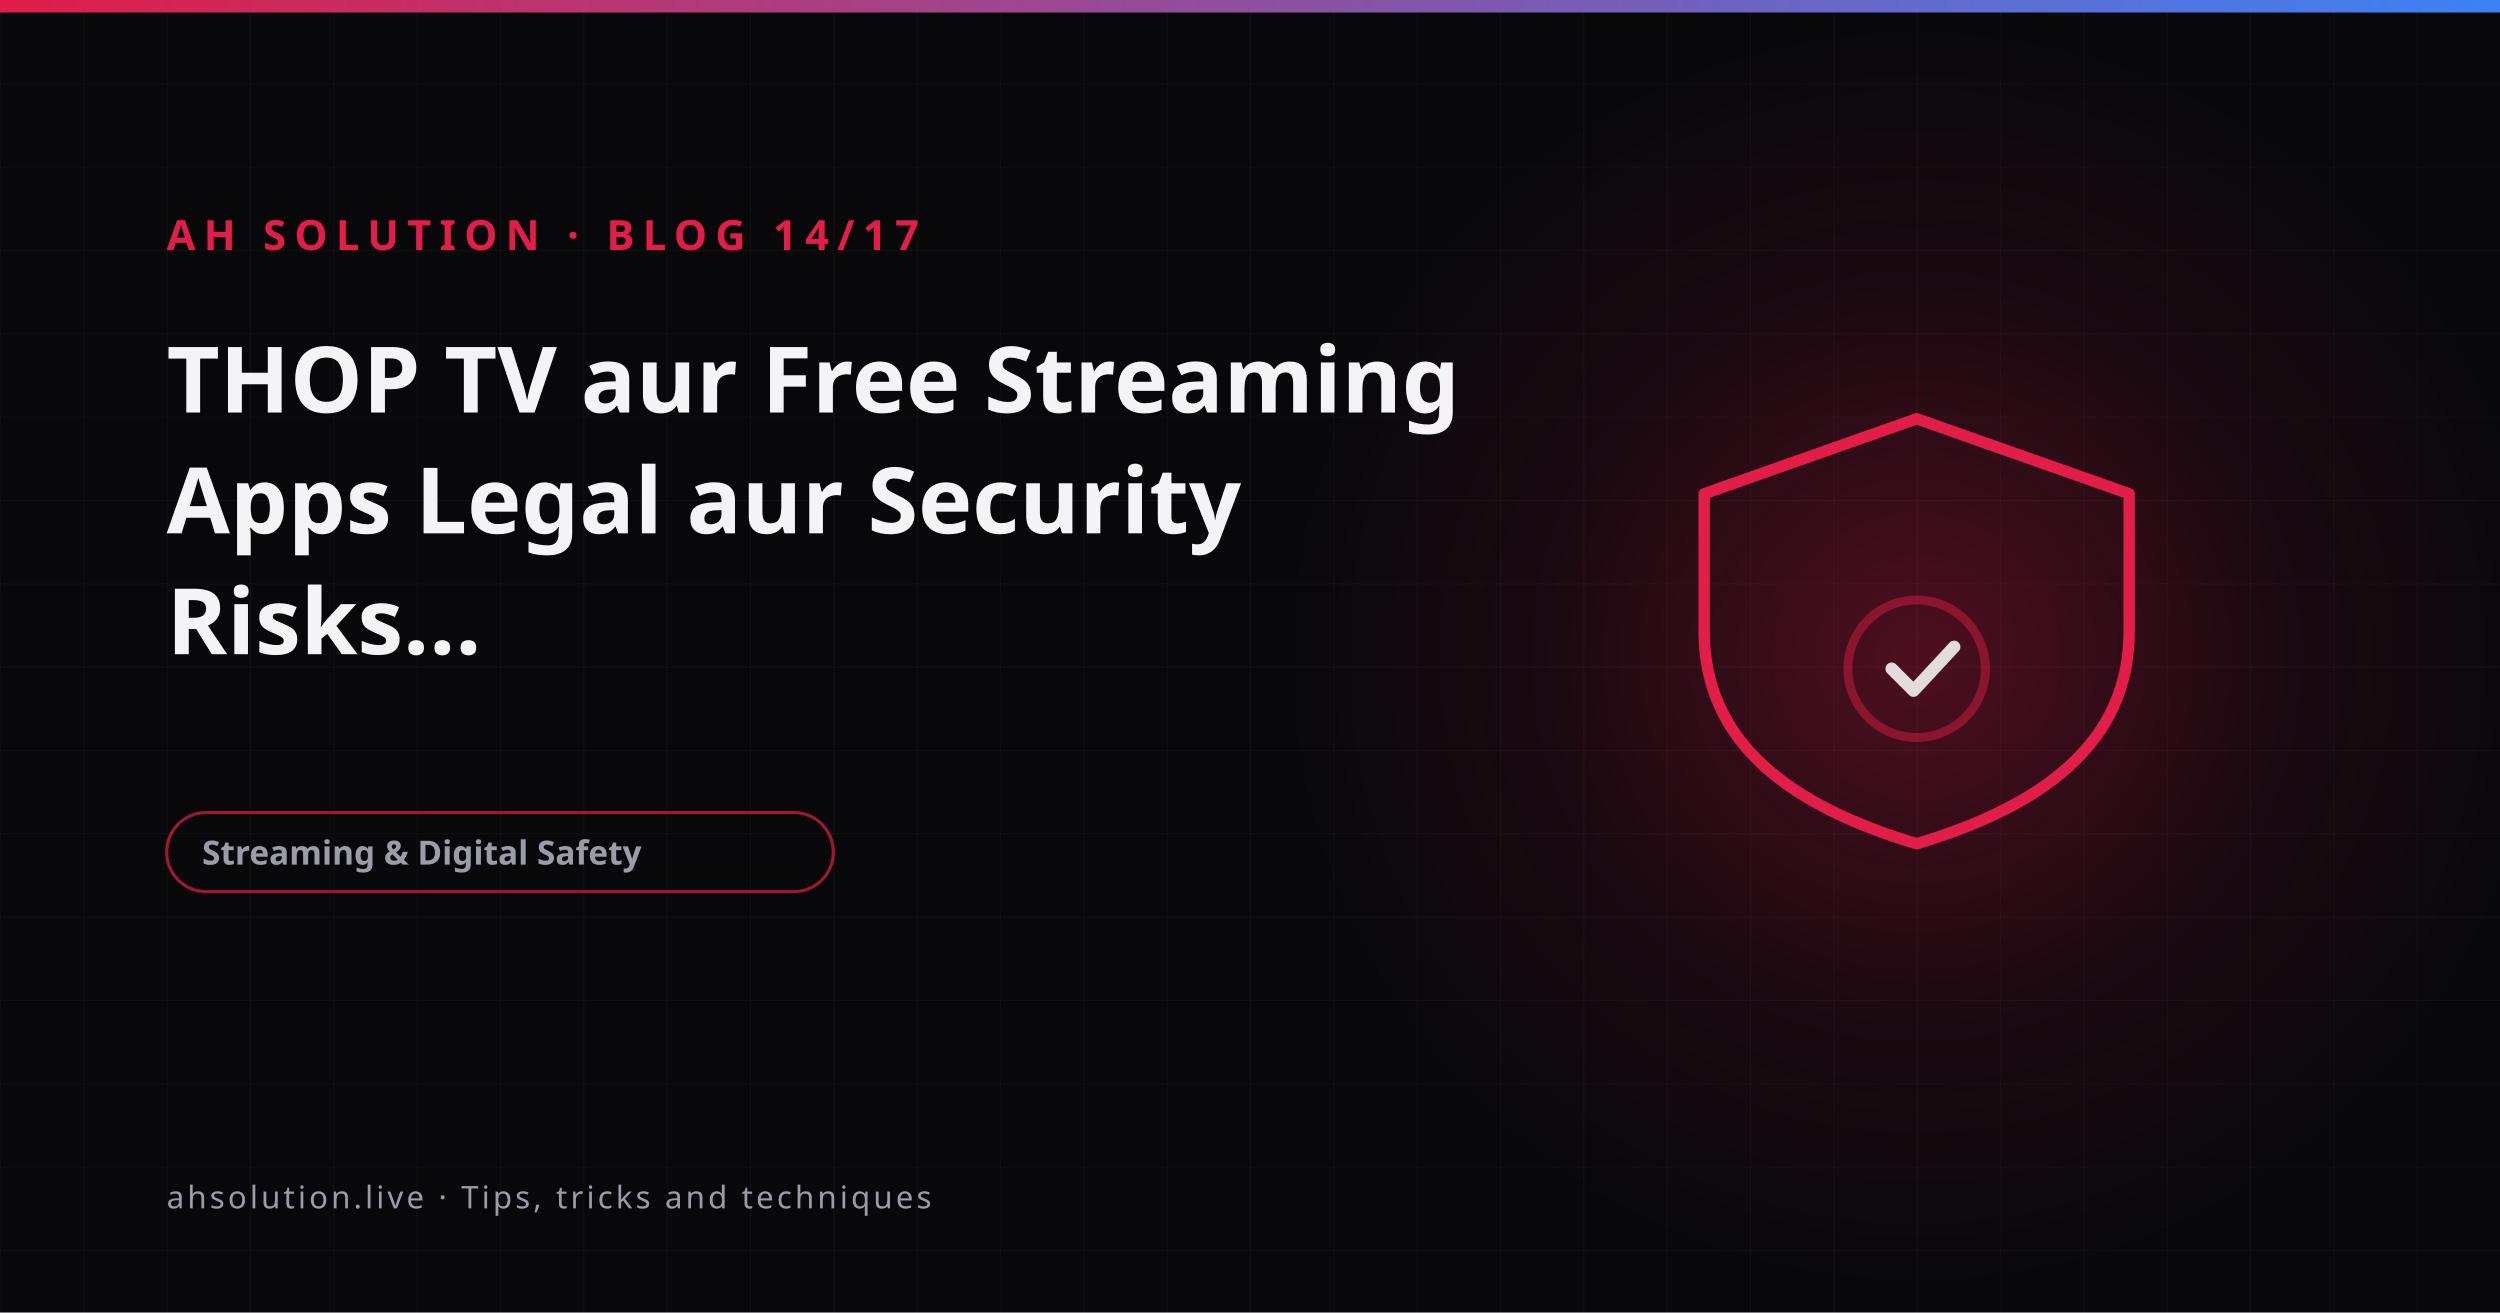
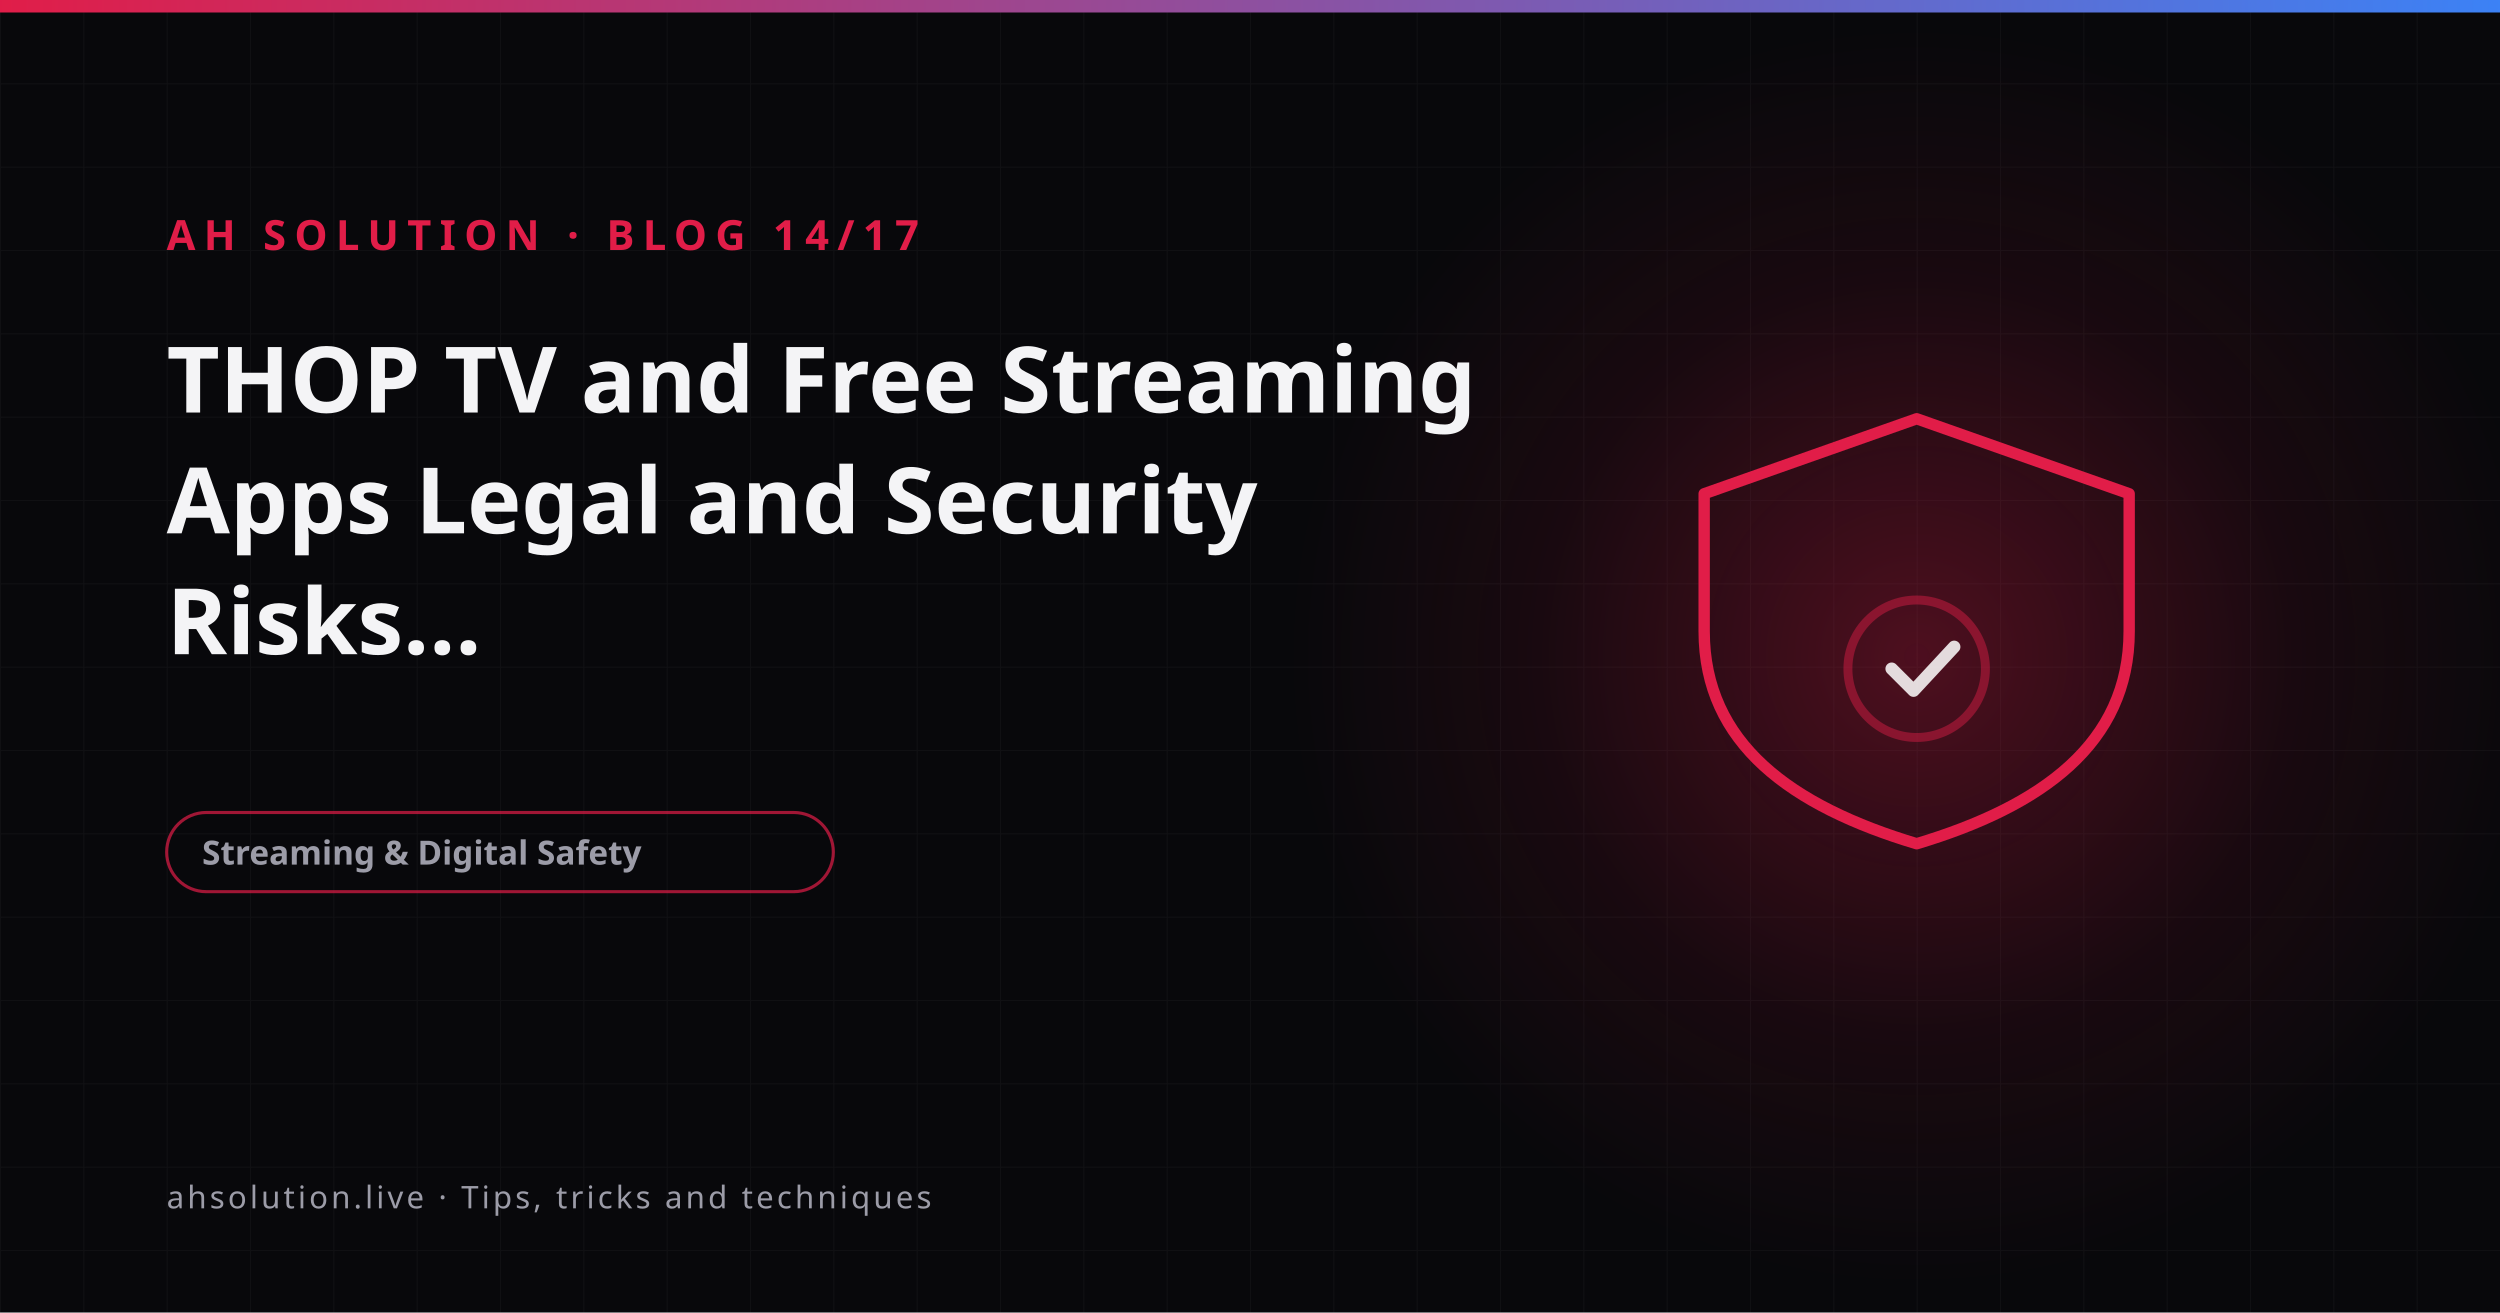
- <svg xmlns="http://www.w3.org/2000/svg" width="1200" height="630" viewBox="0 0 1200 630" role="img" aria-label="AH Solution editorial cover — THOP TV aur Free Streaming Apps: Legal aur Security Risks Samjhein">
+ <svg xmlns="http://www.w3.org/2000/svg" width="1200" height="630" viewBox="0 0 1200 630" role="img" aria-label="AH Solution editorial cover — THOP TV and Free Streaming Apps: Legal and Security Risks Explained">
  <defs>
    <radialGradient id="glow" cx="50%" cy="50%" r="50%">
      <stop offset="0%" stop-color="#E11D48" stop-opacity="0.32" />
      <stop offset="60%" stop-color="#E11D48" stop-opacity="0.08" />
      <stop offset="100%" stop-color="#E11D48" stop-opacity="0" />
    </radialGradient>
    <linearGradient id="bar" x1="0" y1="0" x2="1" y2="0">
      <stop offset="0%" stop-color="#E11D48" />
      <stop offset="100%" stop-color="#3B82F6" />
    </linearGradient>
    <pattern id="grid" width="40" height="40" patternUnits="userSpaceOnUse">
      <path d="M40 0H0V40" fill="none" stroke="#FFFFFF" stroke-opacity="0.035" stroke-width="1" />
    </pattern>
  </defs>
  <rect width="1200" height="630" fill="#08080B" />
  <rect width="1200" height="630" fill="url(#grid)" />
  <circle cx="920" cy="315" r="300" fill="url(#glow)" />
  <rect x="0" y="0" width="1200" height="6" fill="url(#bar)" />
  <text x="80" y="120" font-family="Manrope, 'Segoe UI', system-ui, sans-serif" font-size="20" font-weight="700" letter-spacing="4" fill="#E11D48">AH SOLUTION · BLOG 14/17</text>
-   <text x="80" y="198" font-family="Manrope, 'Segoe UI', system-ui, sans-serif" font-size="44" font-weight="800" fill="#F4F4F6">THOP TV aur Free Streaming</text>
-   <text x="80" y="256" font-family="Manrope, 'Segoe UI', system-ui, sans-serif" font-size="44" font-weight="800" fill="#F4F4F6">Apps Legal aur Security</text>
+   <text x="80" y="198" font-family="Manrope, 'Segoe UI', system-ui, sans-serif" font-size="44" font-weight="800" fill="#F4F4F6">THOP TV and Free Streaming</text>
+   <text x="80" y="256" font-family="Manrope, 'Segoe UI', system-ui, sans-serif" font-size="44" font-weight="800" fill="#F4F4F6">Apps Legal and Security</text>
  <text x="80" y="314" font-family="Manrope, 'Segoe UI', system-ui, sans-serif" font-size="44" font-weight="800" fill="#F4F4F6">Risks…</text>
  <rect x="80" y="390" width="320" height="38" rx="19" fill="none" stroke="#E11D48" stroke-opacity="0.7" stroke-width="1.5" />
  <text x="97" y="415" font-family="Manrope, 'Segoe UI', system-ui, sans-serif" font-size="16" font-weight="600" fill="#9C9CA8">Streaming &amp; Digital Safety</text>
  <path d="M920 201 l102 36 v66 c0 54 -42 84 -102 102 c-60 -18 -102 -48 -102 -102 v-66 Z" fill="none" stroke="#E11D48" stroke-width="5.455" stroke-linecap="round" stroke-linejoin="round" />
  <circle cx="920" cy="321" r="33" fill="none" stroke="#E11D48" stroke-opacity="0.45" stroke-width="4.286" stroke-linecap="round" />
  <path d="M908 321 l10.5 10.5 l19.5 -21" stroke="#FFFFFF" stroke-opacity="0.85" stroke-width="6" fill="none" stroke-linecap="round" stroke-linejoin="round" />
  <text x="80" y="580" font-family="Manrope, 'Segoe UI', system-ui, sans-serif" font-size="15" font-weight="500" letter-spacing="1.5" fill="#9C9CA8">ahsolution.live · Tips, tricks and techniques</text>
</svg>
